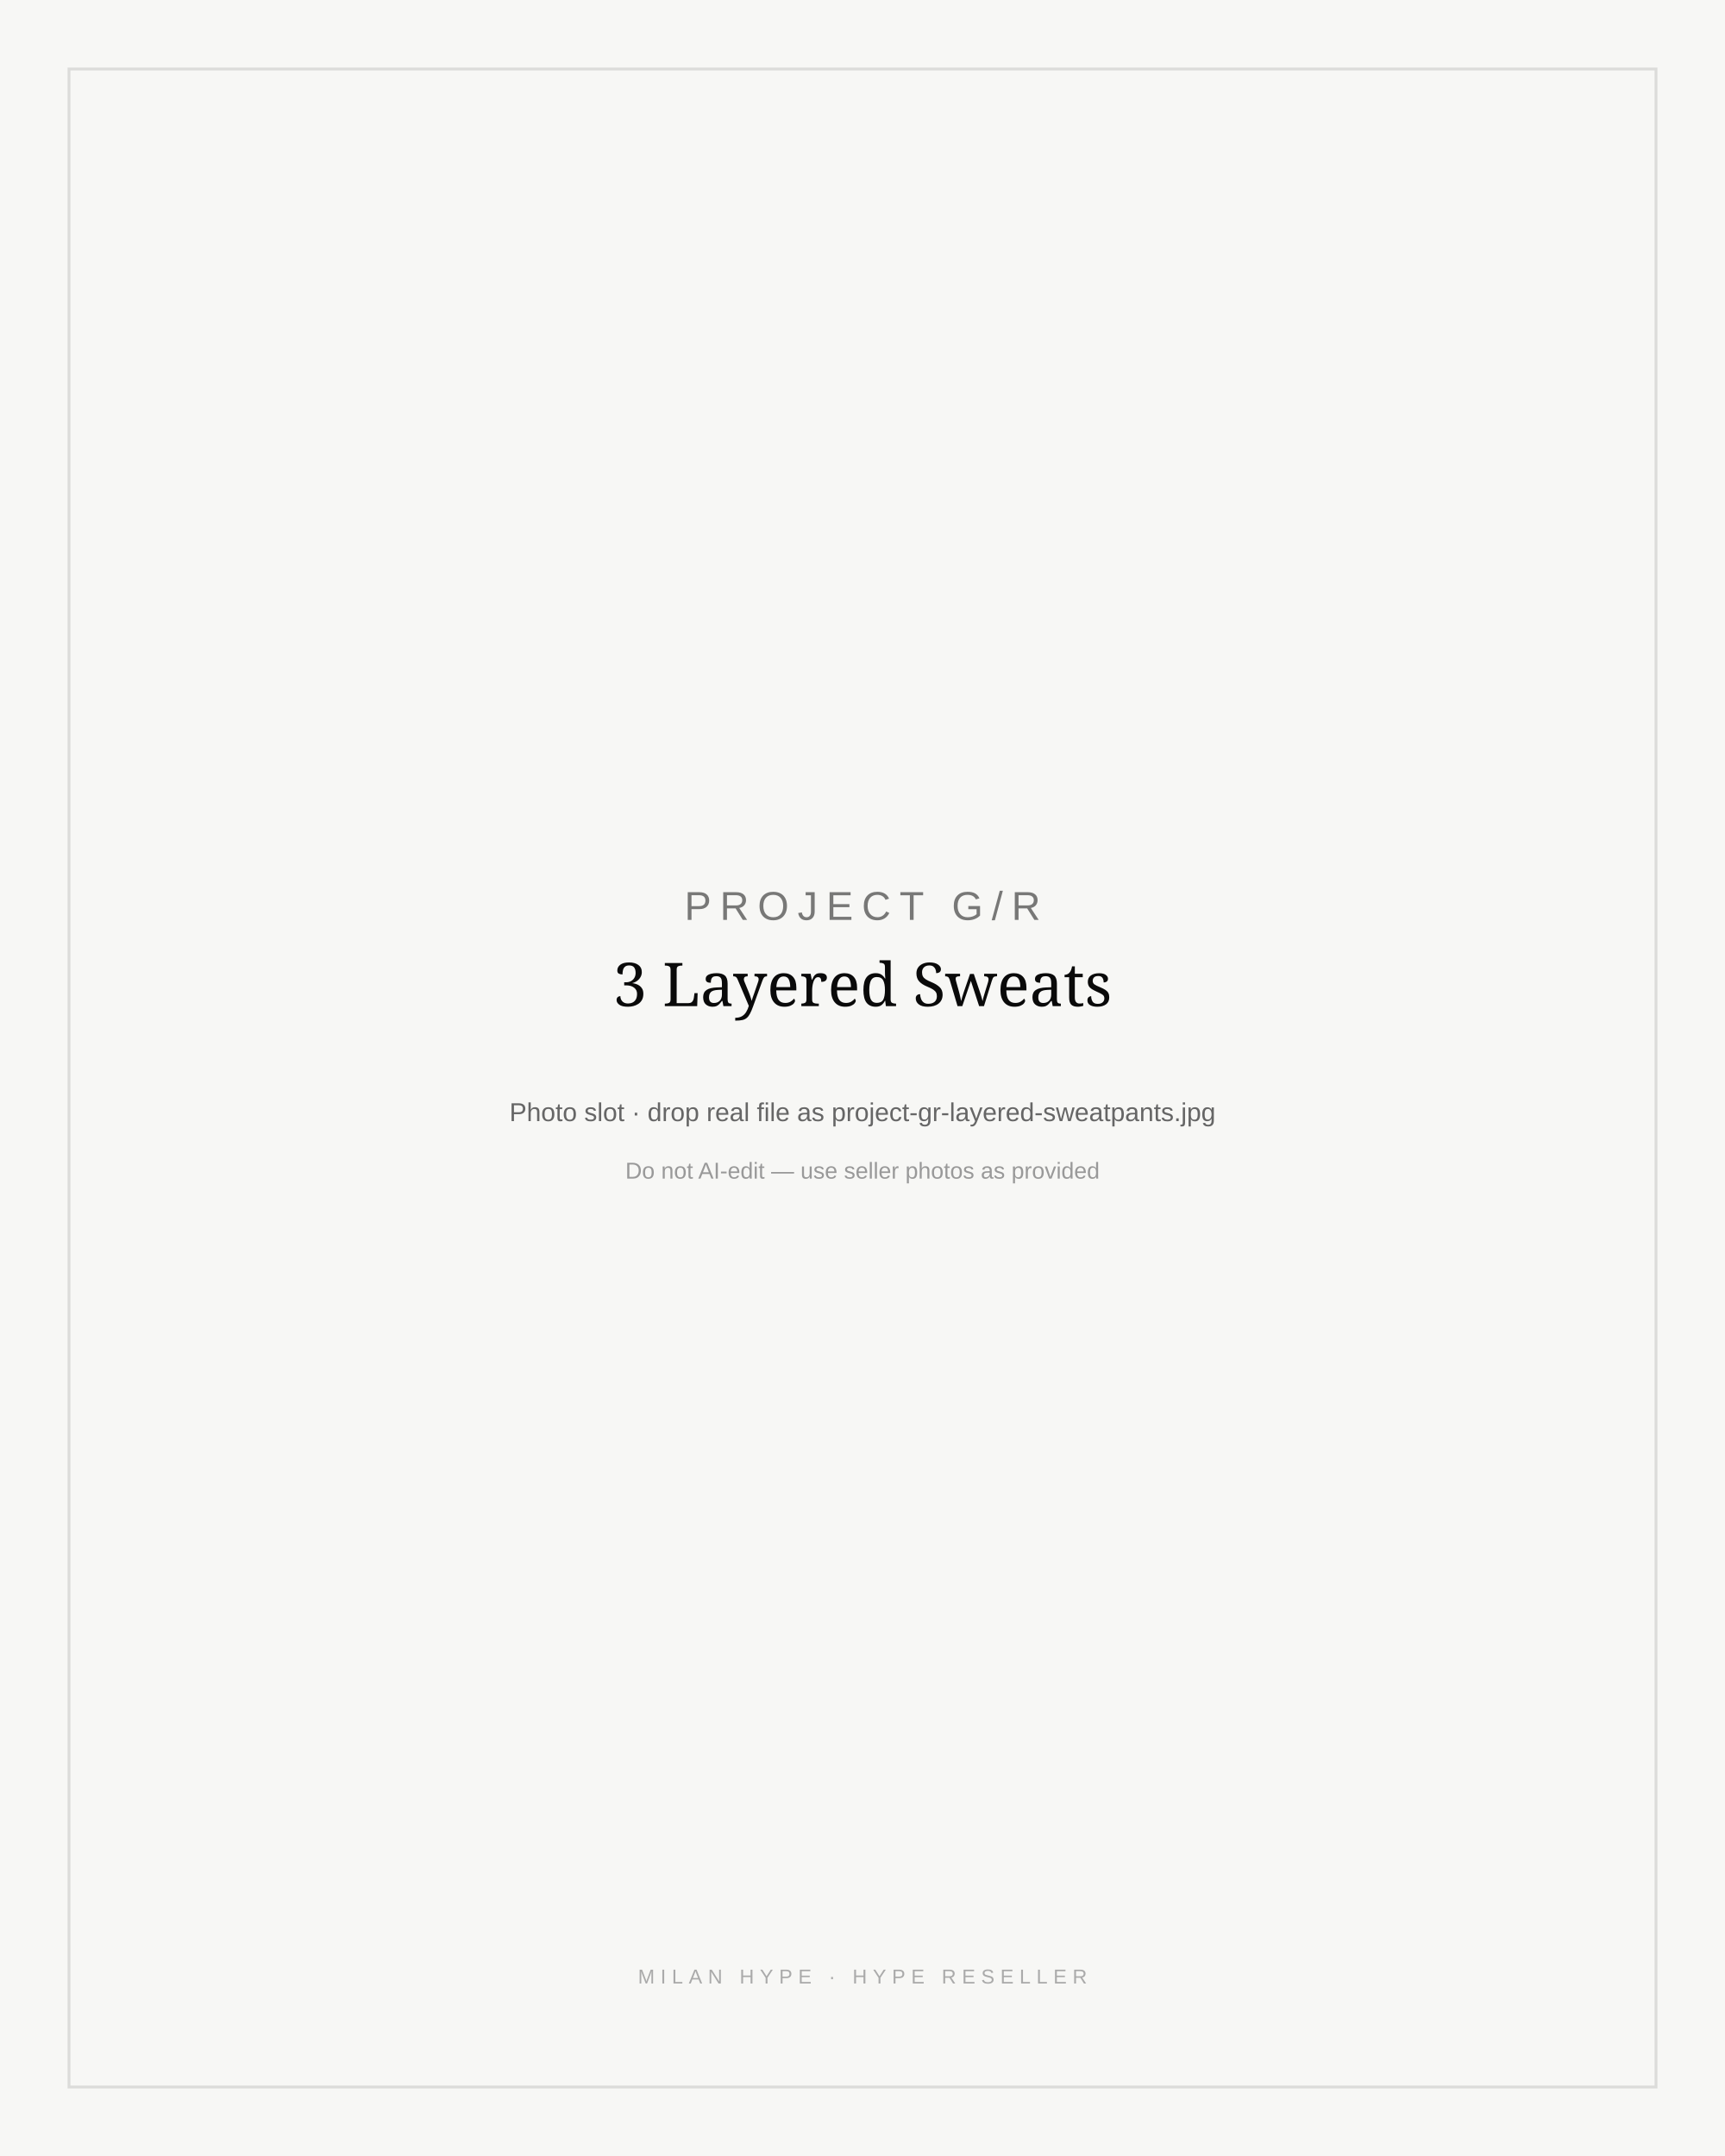
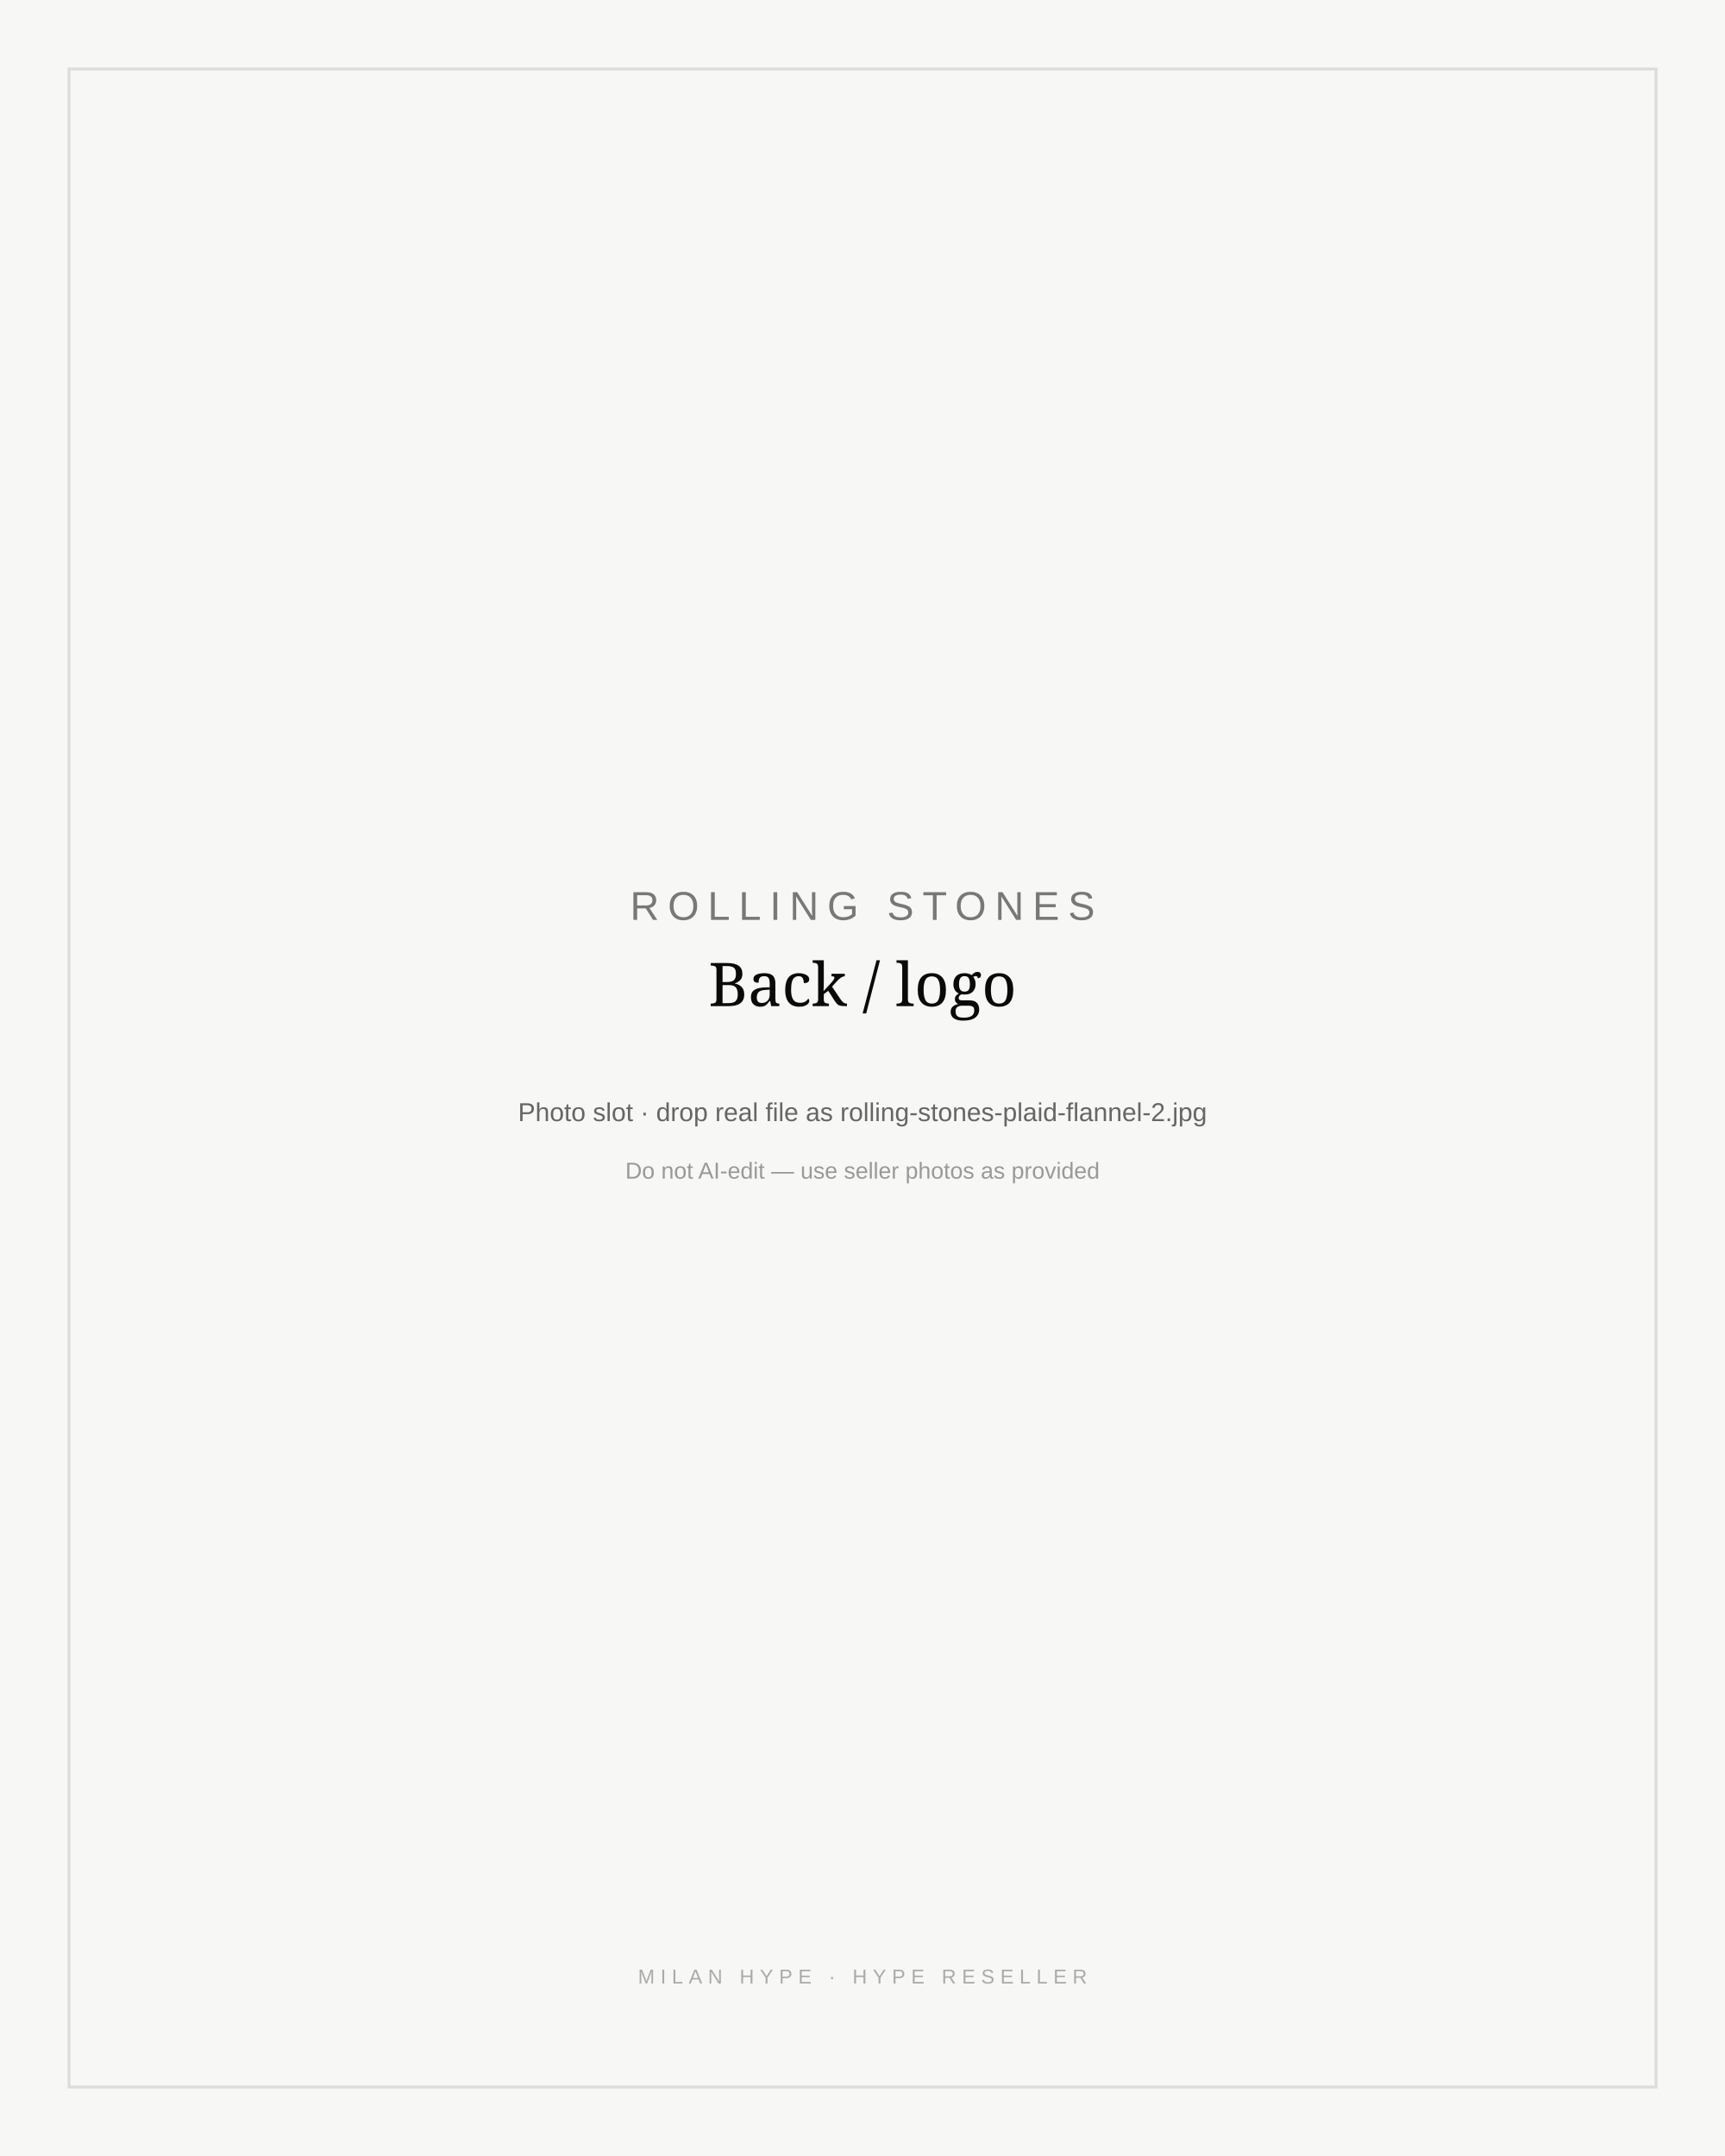
<svg xmlns="http://www.w3.org/2000/svg" width="1200" height="1500" viewBox="0 0 1200 1500">
  <rect width="1200" height="1500" fill="#f7f7f5" />
  <rect x="48" y="48" width="1104" height="1404" fill="none" stroke="#111" stroke-width="2" opacity="0.12" />
-   <text x="600" y="640" text-anchor="middle" font-family="Arial,Helvetica,sans-serif" font-size="28" fill="#111" letter-spacing="6" opacity="0.55">PROJECT G/R</text>
-   <text x="600" y="700" text-anchor="middle" font-family="Georgia,serif" font-size="42" fill="#0a0a0a">3 Layered Sweats</text>
-   <text x="600" y="780" text-anchor="middle" font-family="Arial,Helvetica,sans-serif" font-size="18" fill="#666">Photo slot · drop real file as project-gr-layered-sweatpants.jpg</text>
+   <text x="600" y="640" text-anchor="middle" font-family="Arial,Helvetica,sans-serif" font-size="28" fill="#111" letter-spacing="6" opacity="0.55">ROLLING STONES</text>
+   <text x="600" y="700" text-anchor="middle" font-family="Georgia,serif" font-size="42" fill="#0a0a0a">Back / logo</text>
+   <text x="600" y="780" text-anchor="middle" font-family="Arial,Helvetica,sans-serif" font-size="18" fill="#666">Photo slot · drop real file as rolling-stones-plaid-flannel-2.jpg</text>
  <text x="600" y="820" text-anchor="middle" font-family="Arial,Helvetica,sans-serif" font-size="16" fill="#999">Do not AI-edit — use seller photos as provided</text>
  <text x="600" y="1380" text-anchor="middle" font-family="Arial,Helvetica,sans-serif" font-size="14" fill="#aaa" letter-spacing="4">MILAN HYPE · HYPE RESELLER</text>
</svg>
